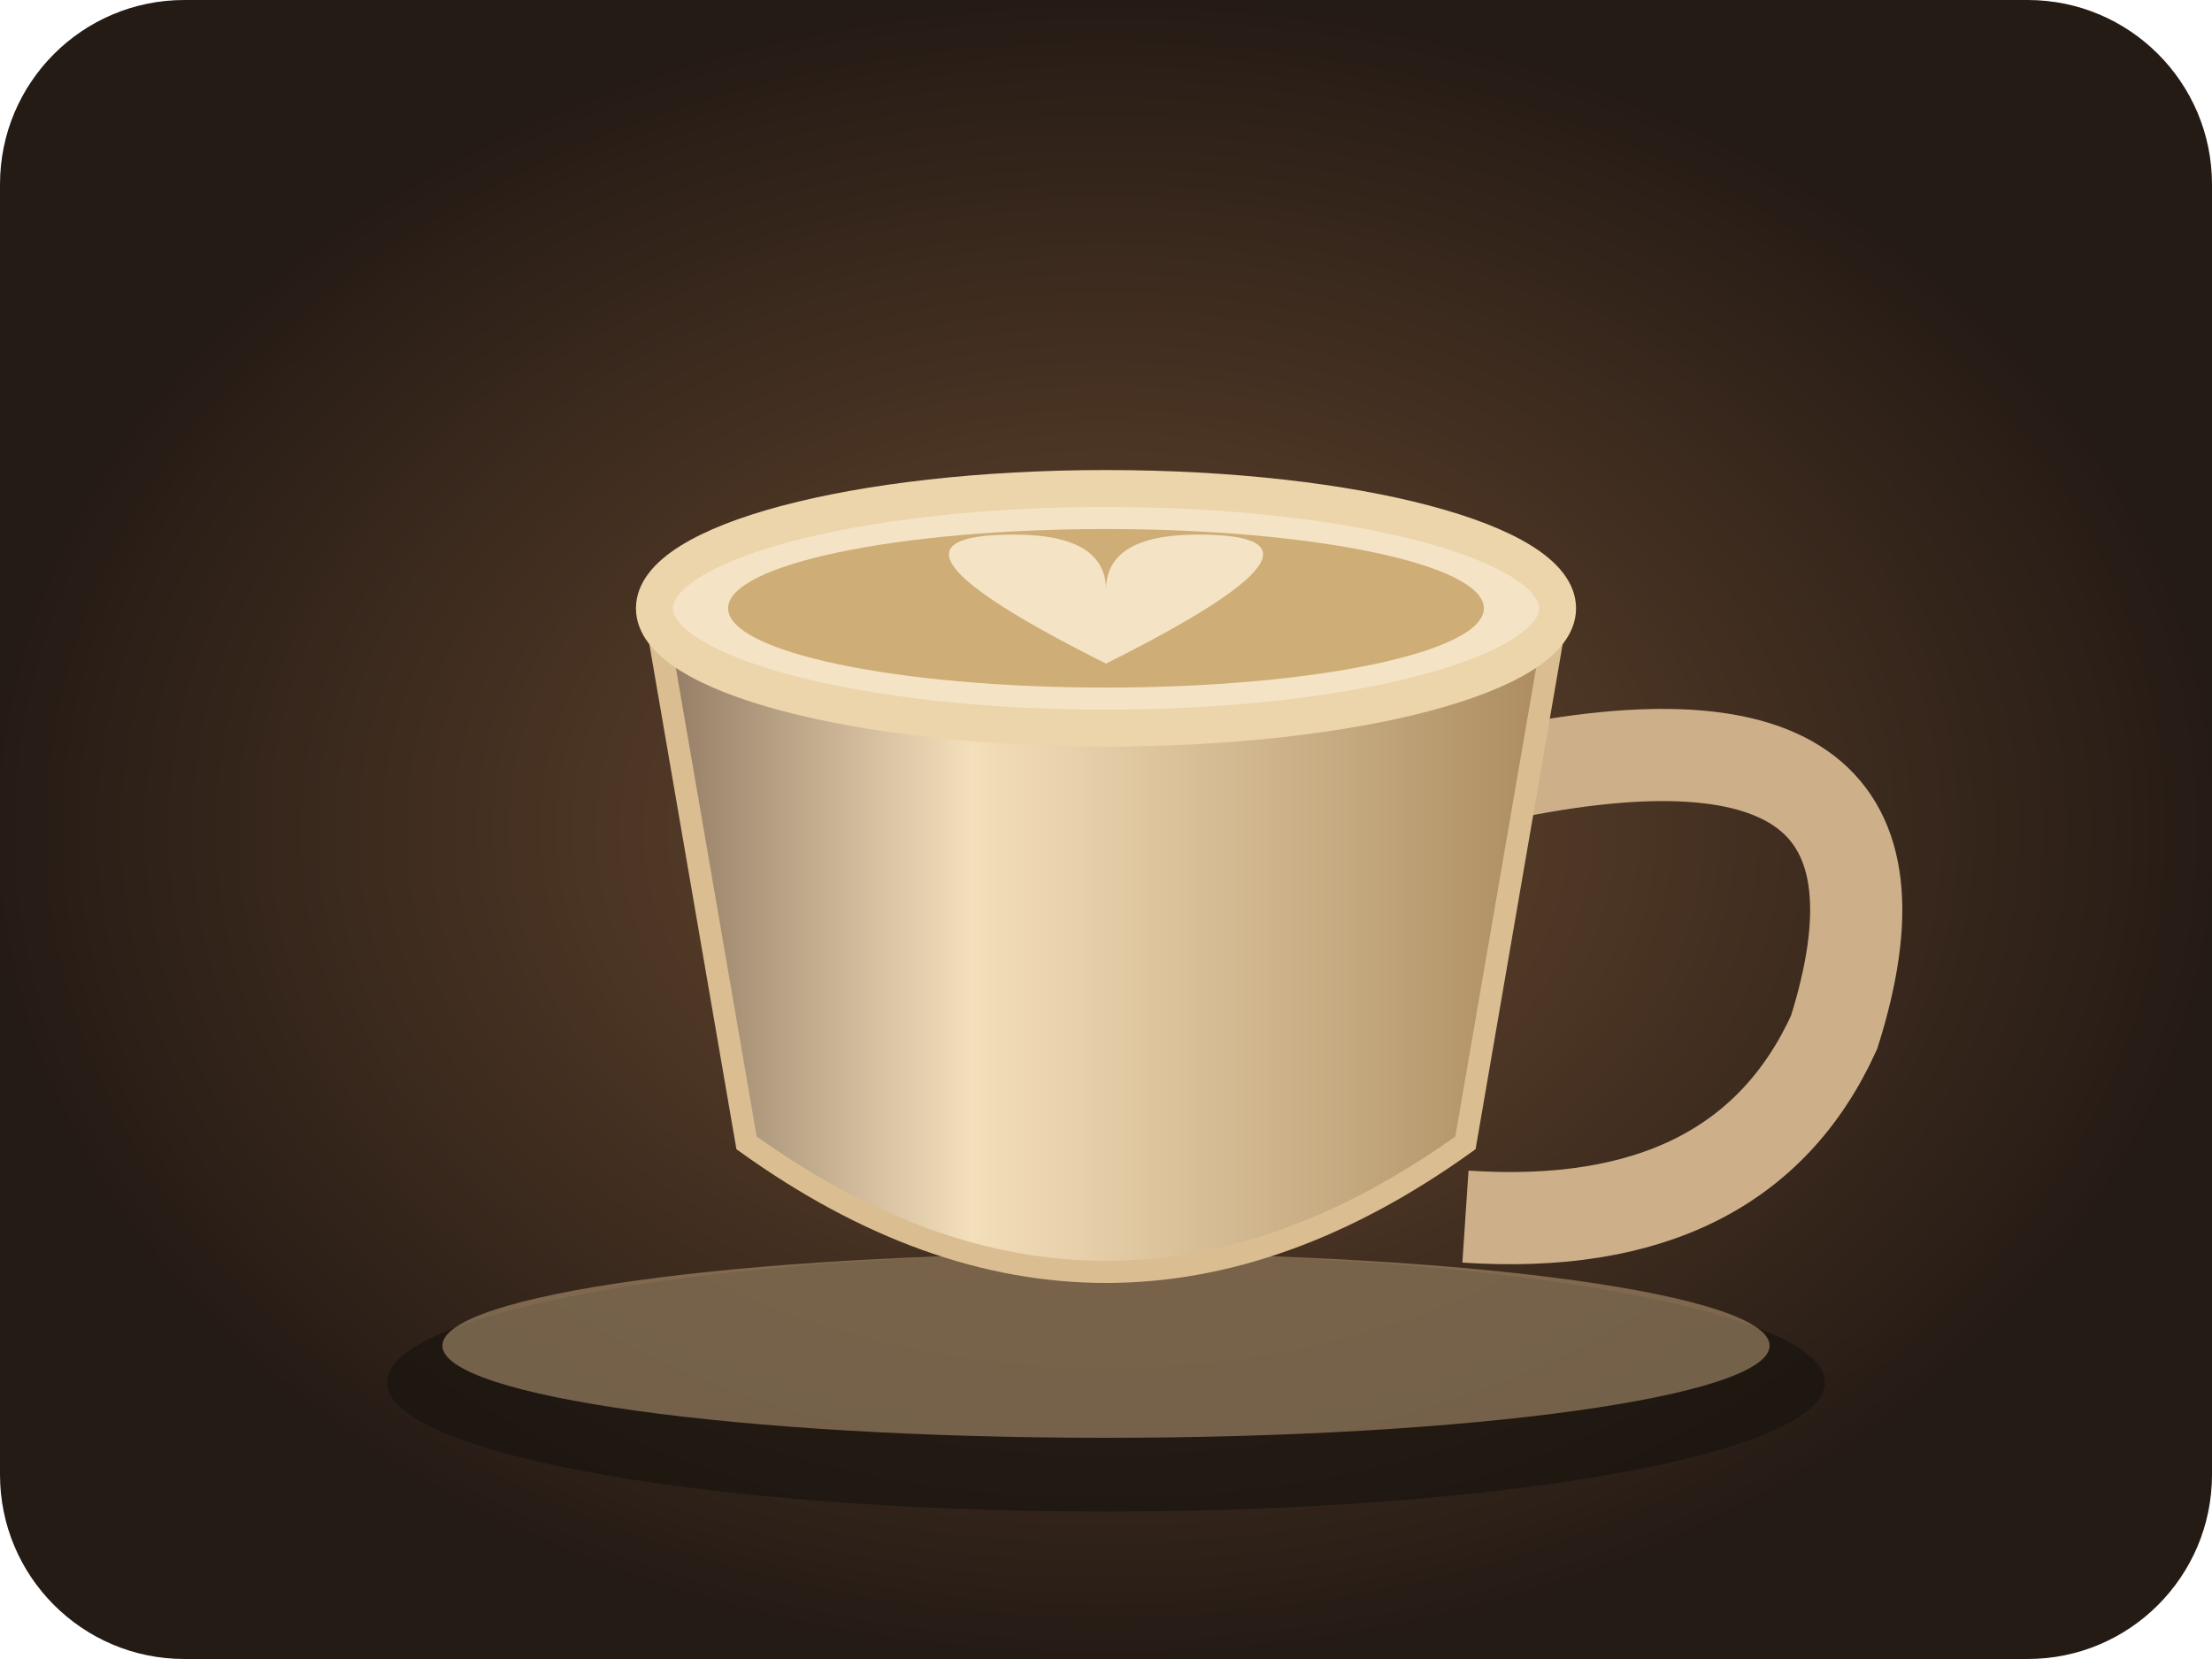
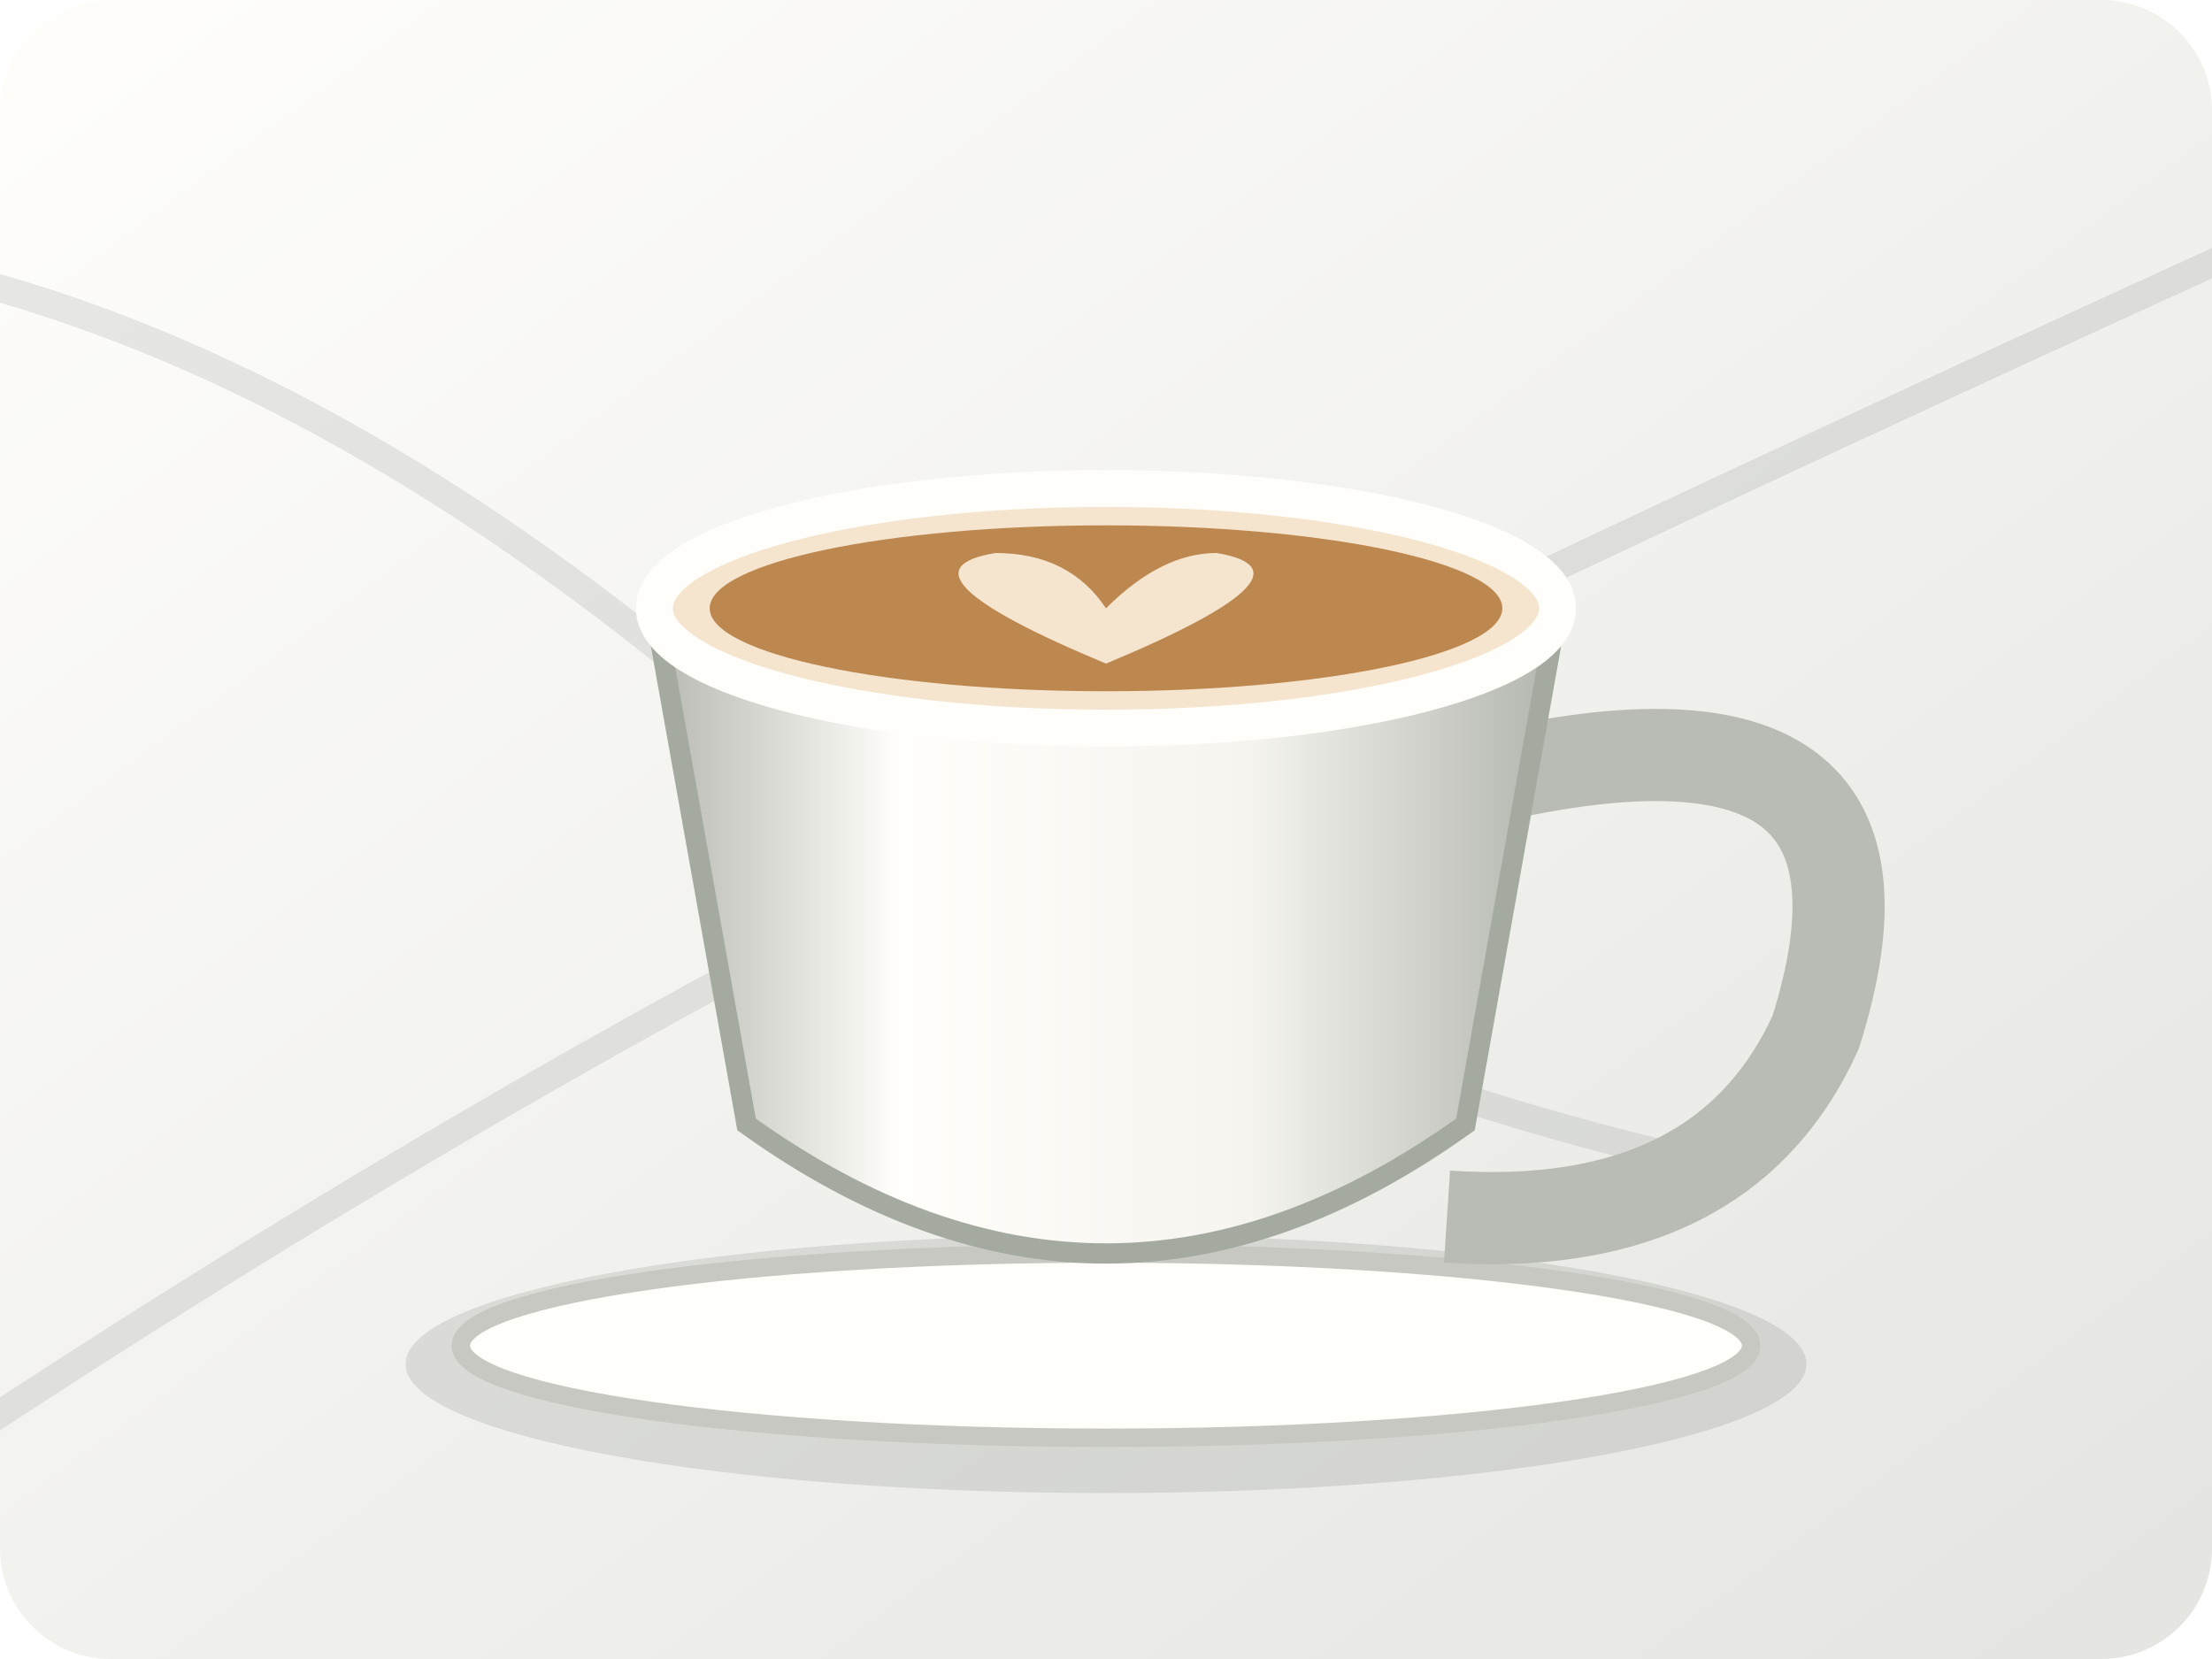
<svg xmlns="http://www.w3.org/2000/svg" viewBox="0 0 120 90">
  <defs>
    <linearGradient id="cup">
-       <stop stop-color="#8f7860" />
-       <stop offset=".35" stop-color="#f4dfbb" />
-       <stop offset="1" stop-color="#aa8a5d" />
+       <stop stop-color="#b6b8b1" />
+       <stop offset=".27" stop-color="#fffefa" />
+       <stop offset=".66" stop-color="#f5f4ef" />
+       <stop offset="1" stop-color="#b1b5ad" />
    </linearGradient>
    <linearGradient id="glass">
-       <stop stop-color="#e5d1ad" stop-opacity=".6" />
-       <stop offset=".5" stop-color="#cead76" />
-       <stop offset="1" stop-color="#c4a478" />
+       <stop stop-color="#d9d8cc" stop-opacity=".85" />
+       <stop offset=".18" stop-color="#bd8750" />
+       <stop offset=".78" stop-color="#bd8750" />
+       <stop offset="1" stop-color="#d4c7b8" />
    </linearGradient>
-     <radialGradient id="bg">
-       <stop stop-color="#6b4a30" />
-       <stop offset="1" stop-color="#251b15" />
-     </radialGradient>
+     <linearGradient id="marble" x2="1" y2="1">
+       <stop stop-color="#fffefa" />
+       <stop offset="1" stop-color="#e4e5e1" />
+     </linearGradient>
  </defs>
-   <rect width="120" height="90" rx="10" fill="url(#bg)" />
-   <ellipse cx="60" cy="75" rx="39" ry="7" fill="#17120e" opacity=".65" />
-   <ellipse cx="60" cy="73" rx="36" ry="5" fill="#ba9c76" opacity=".55" />
-   <path d="M81.5 42q24-5 18 14-5 11-20 10" fill="none" stroke="#cdb08a" stroke-width="5" />
-   <path d="M35.5 33h49l-5 29q-19.5 14 -39 0z" fill="url(#cup)" stroke="#dbbd92" stroke-width="1.2" />
-   <ellipse cx="60" cy="33" rx="24.5" ry="6.5" fill="#f4e3c4" stroke="#ecd4ab" stroke-width="2" />
-   <ellipse cx="60" cy="33" rx="20.5" ry="4.3" fill="#cead76" />
-   <path d="M60 36q-14-7-5-7 5 0 5 3 0-3 5-3 9 0-5 7z" fill="#f4e3c4" />
+   <rect width="120" height="90" rx="6" fill="url(#marble)" />
+   <path d="M-5 80q30-20 58-34T125 12M-7 14q22 4 45 23t54 26" stroke="#969b97" stroke-opacity=".22" stroke-width="1.5" fill="none" />
+   <ellipse cx="60" cy="74" rx="38" ry="7" fill="#2b3328" opacity=".12" />
+   <ellipse cx="60" cy="73" rx="35" ry="5" fill="#fffefa" stroke="#c7c8c1" />
+   <path d="M81.5 42q23-5 17 14-5 11-20 10" fill="none" stroke="#b9bcb4" stroke-width="5" />
+   <path d="M35.5 33h49l-5 28q-19.5 14 -39 0z" fill="url(#cup)" stroke="#a5aaa0" stroke-width="1.1" />
+   <ellipse cx="60" cy="33" rx="24.5" ry="6.5" fill="#f5e5ce" stroke="#fffefa" stroke-width="2" />
+   <ellipse cx="60" cy="33" rx="21.5" ry="4.5" fill="#bd8750" />
+   <path d="M60 36q-12-5-6-6 4 0 6 3 3-3 6-3 6 1-6 6z" fill="#f5e5ce" />
</svg>
